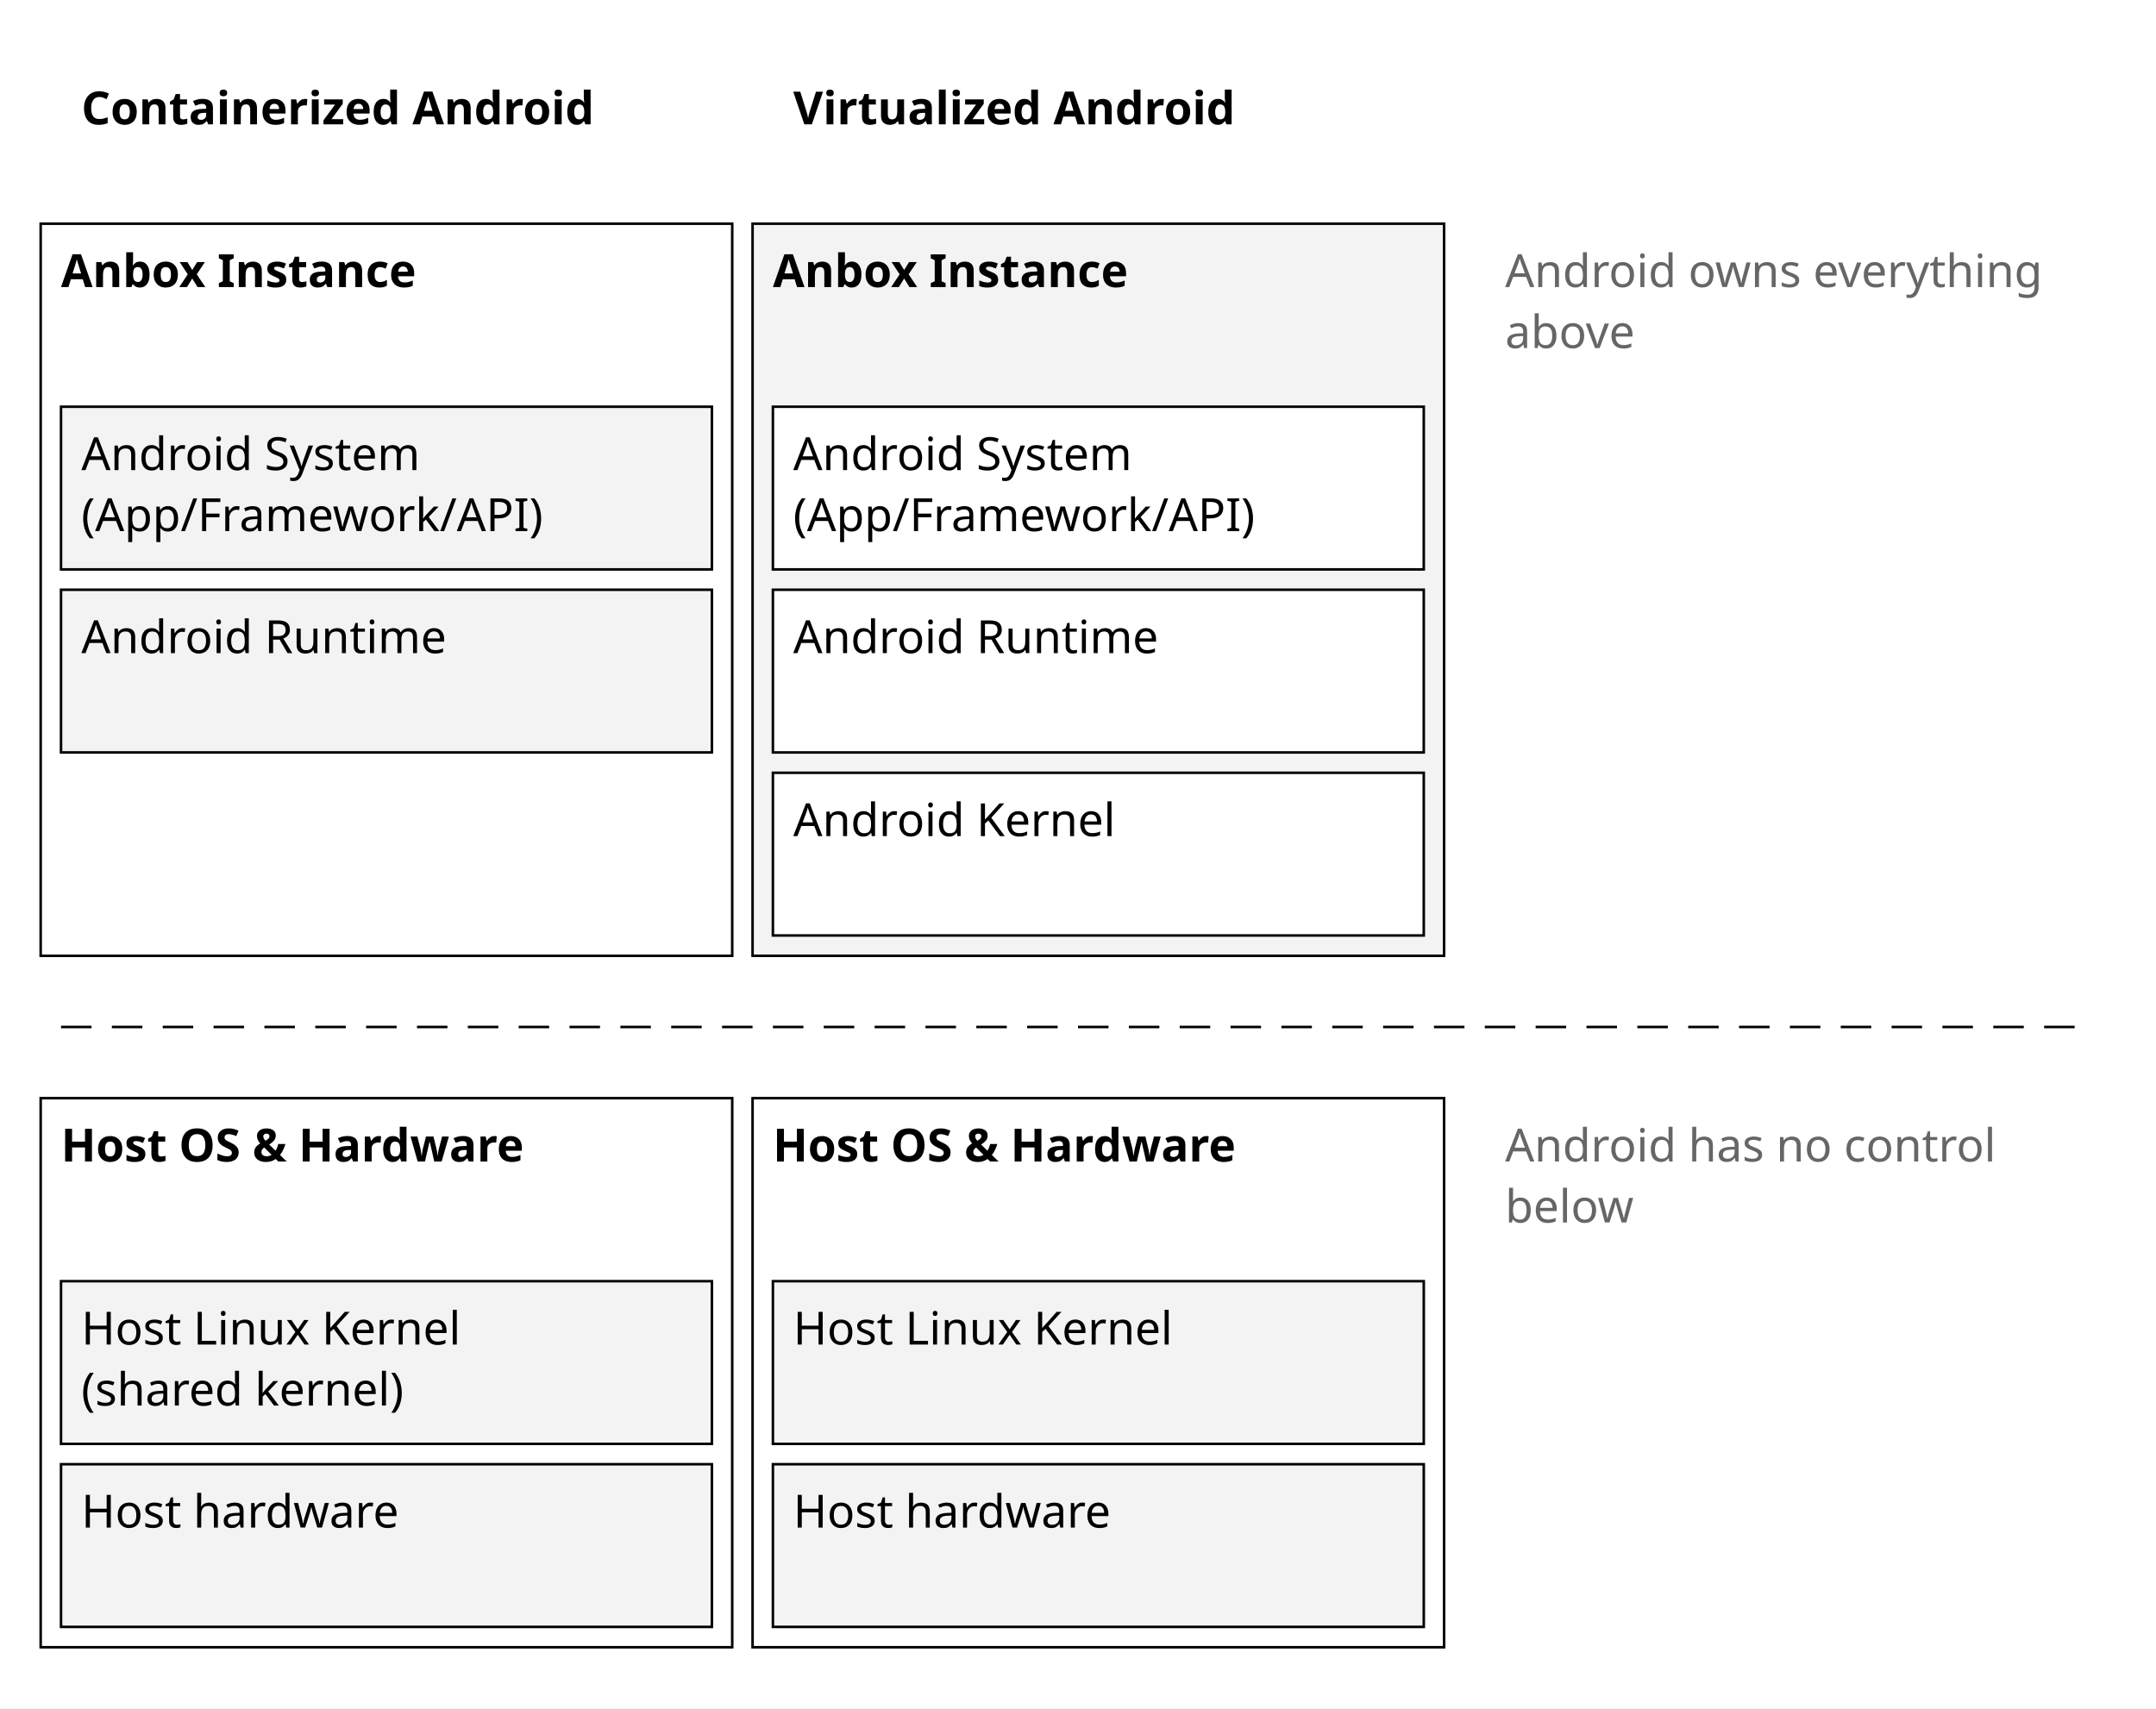
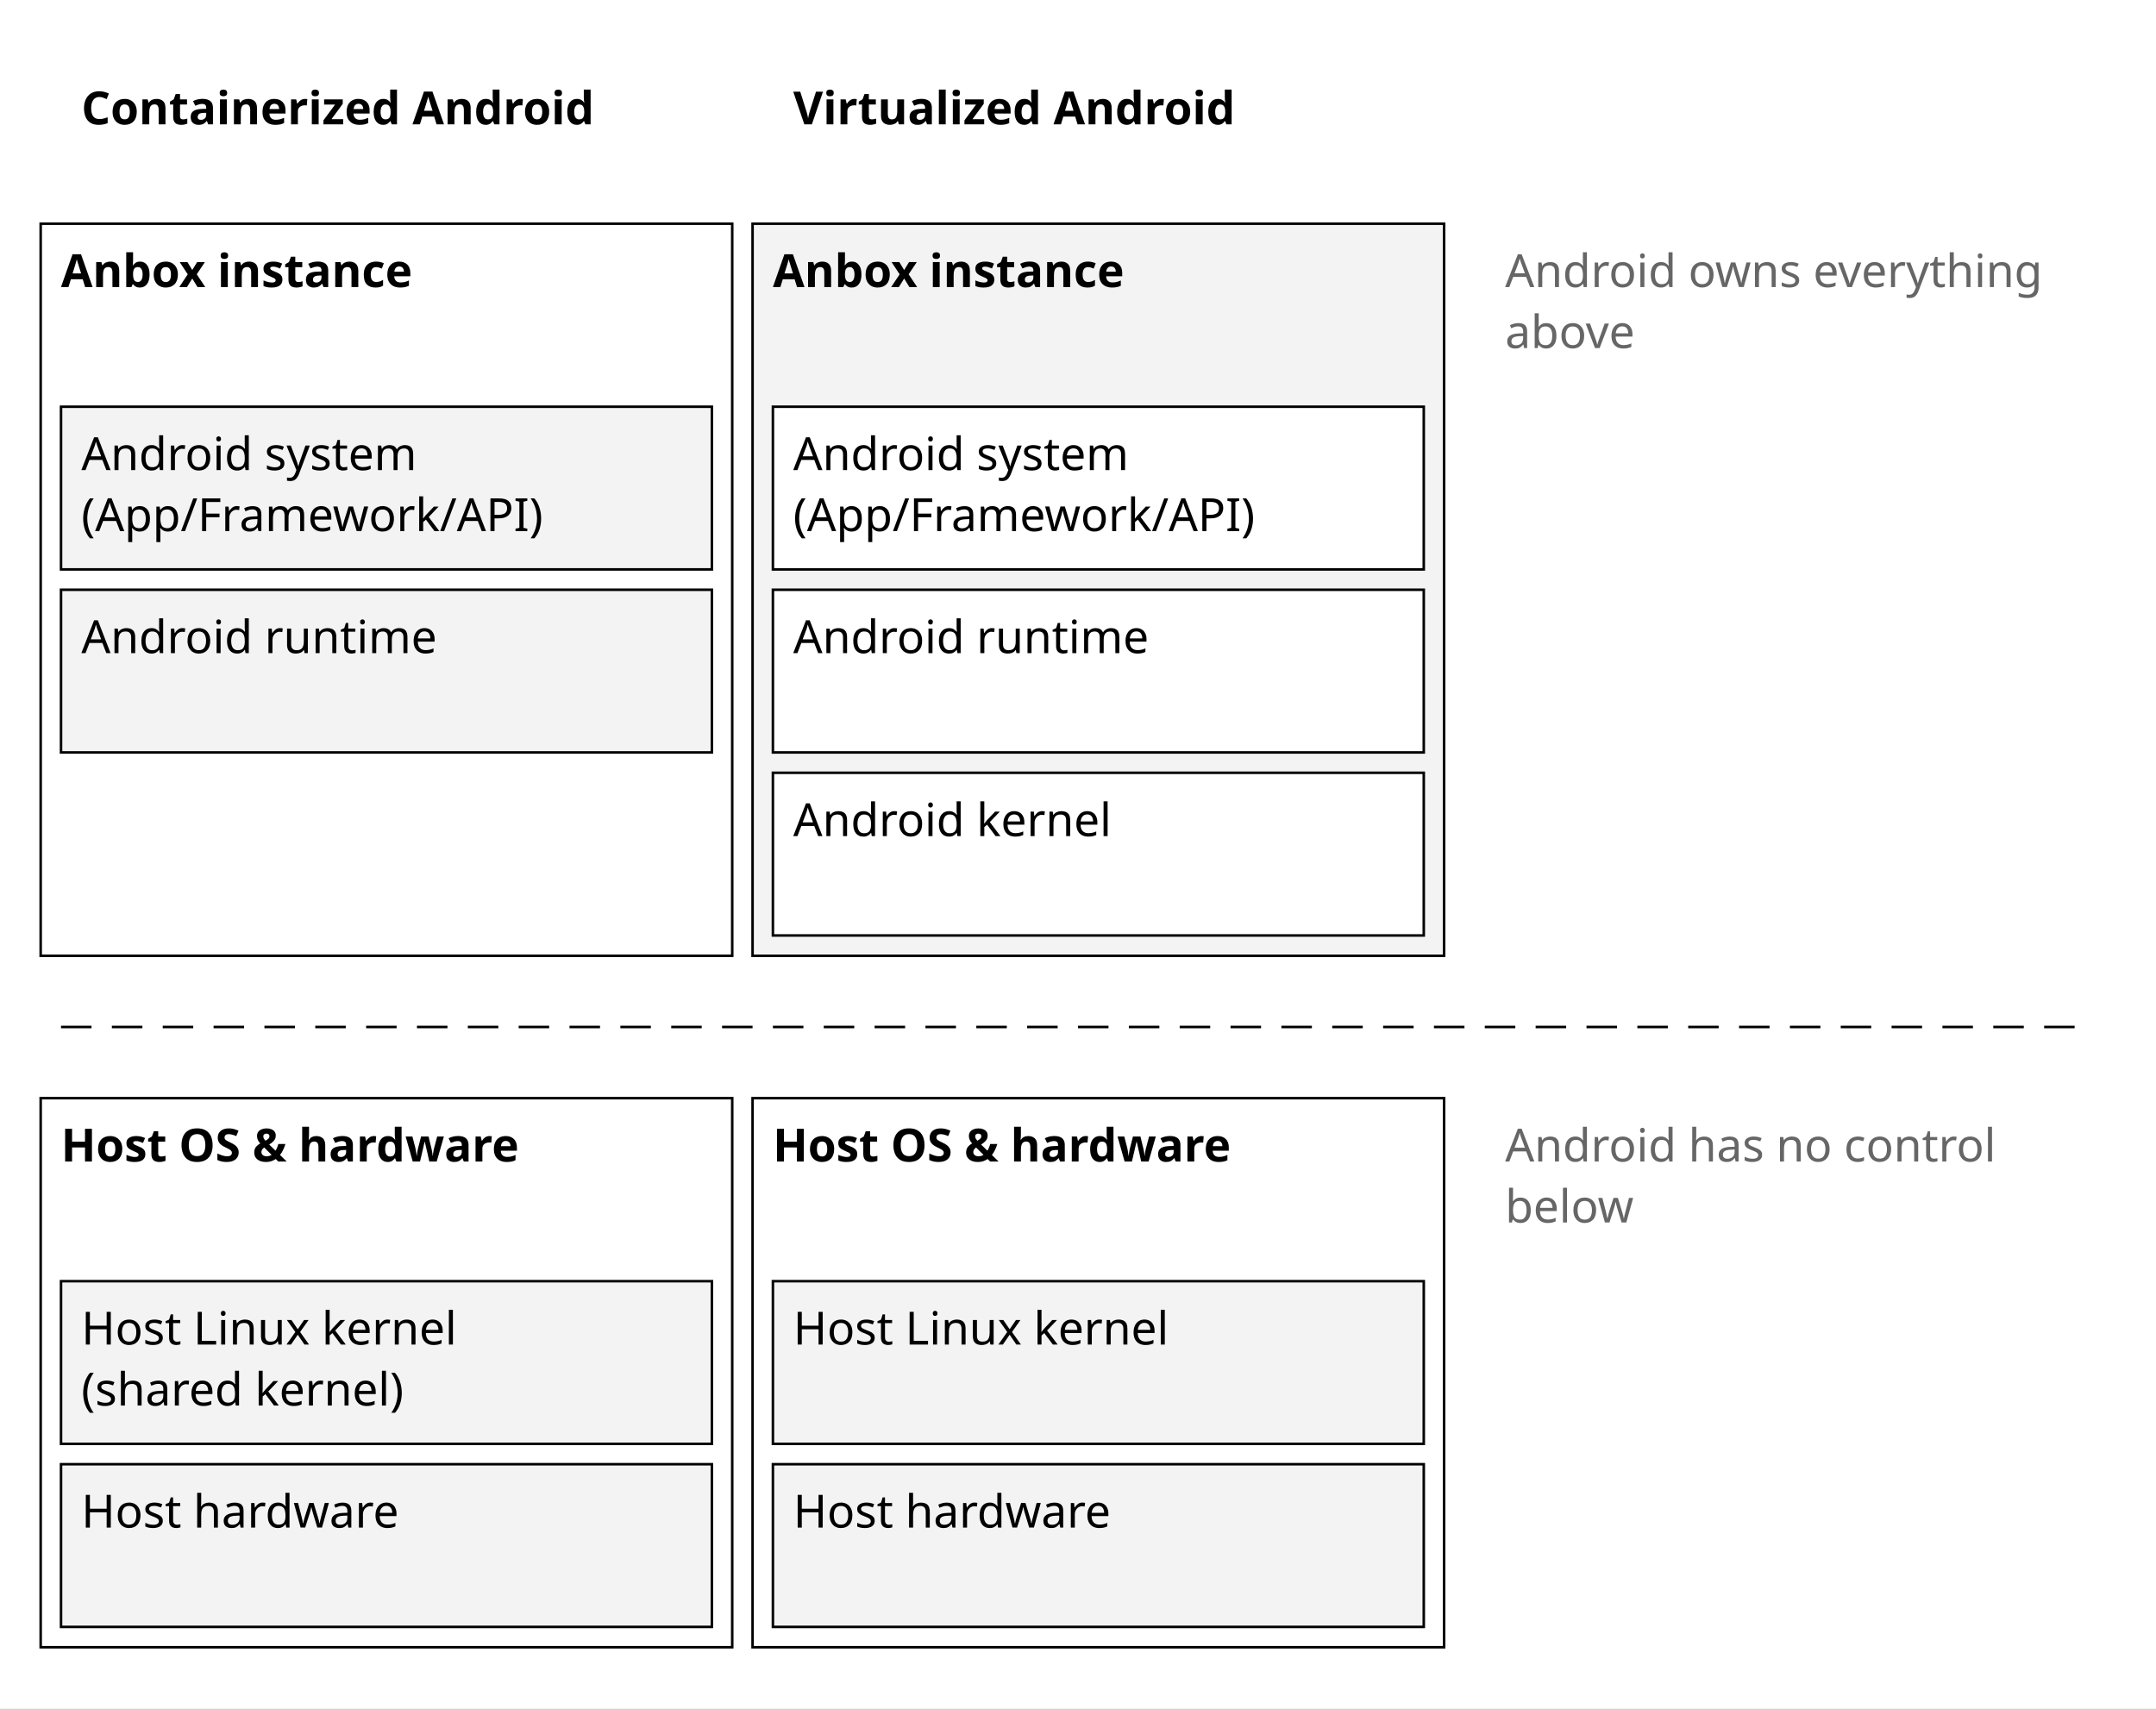
<svg xmlns="http://www.w3.org/2000/svg" width="848" height="672" viewBox="0 0 848 672" xml:space="preserve">
  <rect width="848" height="672" fill="#FFFFFF" />
  <g data-component-id="_auto_1">
    <rect x="24" y="24" width="256" height="40" fill="#FFFFFF" stroke="none" stroke-width="1" stroke-miterlimit="10" />
    <text font-family="Ubuntu Sans">
      <tspan x="32" y="48.92" font-size="18" font-weight="700" fill="#000000">Containerized Android</tspan>
    </text>
  </g>
  <g data-component-id="_auto_2">
    <rect x="304" y="24" width="256" height="40" fill="#FFFFFF" stroke="none" stroke-width="1" stroke-miterlimit="10" />
    <text font-family="Ubuntu Sans">
      <tspan x="312" y="48.92" font-size="18" font-weight="700" fill="#000000">Virtualized Android</tspan>
    </text>
  </g>
  <g data-component-id="anbox_container">
    <rect x="16" y="88" width="272" height="288" fill="#FFFFFF" stroke="#000000" stroke-width="1" stroke-miterlimit="10" />
    <text font-family="Ubuntu Sans">
-       <tspan x="24" y="112.92" font-size="18" font-weight="700" fill="#000000">Anbox Instance</tspan>
+       <tspan x="24" y="112.92" font-size="18" font-weight="700" fill="#000000">Anbox instance</tspan>
    </text>
  </g>
  <g data-component-id="container_system">
    <rect x="24" y="160" width="256" height="64" fill="#F3F3F3" stroke="#000000" stroke-width="1" stroke-miterlimit="10" />
    <text font-family="Ubuntu Sans">
-       <tspan x="32" y="184.92" font-size="18" font-weight="400" fill="#000000">Android System</tspan>
+       <tspan x="32" y="184.92" font-size="18" font-weight="400" fill="#000000">Android system</tspan>
      <tspan x="32" y="208.92" font-size="18" font-weight="400" fill="#000000">(App/Framework/API)</tspan>
    </text>
  </g>
  <g data-component-id="container_runtime">
    <rect x="24" y="232" width="256" height="64" fill="#F3F3F3" stroke="#000000" stroke-width="1" stroke-miterlimit="10" />
    <text font-family="Ubuntu Sans">
-       <tspan x="32" y="256.92" font-size="18" font-weight="400" fill="#000000">Android Runtime</tspan>
+       <tspan x="32" y="256.92" font-size="18" font-weight="400" fill="#000000">Android runtime</tspan>
    </text>
  </g>
  <g data-component-id="anbox_vm">
    <rect x="296" y="88" width="272" height="288" fill="#F3F3F3" stroke="#000000" stroke-width="1" stroke-miterlimit="10" />
    <text font-family="Ubuntu Sans">
-       <tspan x="304" y="112.92" font-size="18" font-weight="700" fill="#000000">Anbox Instance</tspan>
+       <tspan x="304" y="112.92" font-size="18" font-weight="700" fill="#000000">Anbox instance</tspan>
    </text>
  </g>
  <g data-component-id="vm_system">
    <rect x="304" y="160" width="256" height="64" fill="#FFFFFF" stroke="#000000" stroke-width="1" stroke-miterlimit="10" />
    <text font-family="Ubuntu Sans">
-       <tspan x="312" y="184.92" font-size="18" font-weight="400" fill="#000000">Android System</tspan>
+       <tspan x="312" y="184.92" font-size="18" font-weight="400" fill="#000000">Android system</tspan>
      <tspan x="312" y="208.92" font-size="18" font-weight="400" fill="#000000">(App/Framework/API)</tspan>
    </text>
  </g>
  <g data-component-id="vm_runtime">
    <rect x="304" y="232" width="256" height="64" fill="#FFFFFF" stroke="#000000" stroke-width="1" stroke-miterlimit="10" />
    <text font-family="Ubuntu Sans">
-       <tspan x="312" y="256.92" font-size="18" font-weight="400" fill="#000000">Android Runtime</tspan>
+       <tspan x="312" y="256.92" font-size="18" font-weight="400" fill="#000000">Android runtime</tspan>
    </text>
  </g>
  <g data-component-id="vm_kernel">
    <rect x="304" y="304" width="256" height="64" fill="#FFFFFF" stroke="#000000" stroke-width="1" stroke-miterlimit="10" />
    <text font-family="Ubuntu Sans">
-       <tspan x="312" y="328.92" font-size="18" font-weight="400" fill="#000000">Android Kernel</tspan>
+       <tspan x="312" y="328.92" font-size="18" font-weight="400" fill="#000000">Android kernel</tspan>
    </text>
  </g>
  <g data-component-id="_auto_3">
    <rect x="584" y="88" width="240" height="64" fill="#FFFFFF" stroke="none" stroke-width="1" stroke-miterlimit="10" />
    <text font-family="Ubuntu Sans">
      <tspan x="592" y="112.92" font-size="18" font-weight="400" fill="#666666">Android owns everything</tspan>
      <tspan x="592" y="136.92" font-size="18" font-weight="400" fill="#666666">above</tspan>
    </text>
  </g>
  <g data-component-id="_auto_4">
    <line class="dg-separator" x1="24" y1="404.0" x2="824" y2="404.0" fill="none" stroke="#000000" stroke-width="1" stroke-miterlimit="10" stroke-dasharray="12 8" />
  </g>
  <g data-component-id="host_container">
    <rect x="16" y="432" width="272" height="216" fill="#FFFFFF" stroke="#000000" stroke-width="1" stroke-miterlimit="10" />
    <text font-family="Ubuntu Sans">
-       <tspan x="24" y="456.92" font-size="18" font-weight="700" fill="#000000">Host OS &amp; Hardware</tspan>
+       <tspan x="24" y="456.92" font-size="18" font-weight="700" fill="#000000">Host OS &amp; hardware</tspan>
    </text>
  </g>
  <g data-component-id="host_container_kernel">
    <rect x="24" y="504" width="256" height="64" fill="#F3F3F3" stroke="#000000" stroke-width="1" stroke-miterlimit="10" />
    <text font-family="Ubuntu Sans">
-       <tspan x="32" y="528.92" font-size="18" font-weight="400" fill="#000000">Host Linux Kernel</tspan>
+       <tspan x="32" y="528.92" font-size="18" font-weight="400" fill="#000000">Host Linux kernel</tspan>
      <tspan x="32" y="552.92" font-size="18" font-weight="400" fill="#000000">(shared kernel)</tspan>
    </text>
  </g>
  <g data-component-id="host_container_hw">
    <rect x="24" y="576" width="256" height="64" fill="#F3F3F3" stroke="#000000" stroke-width="1" stroke-miterlimit="10" />
    <text font-family="Ubuntu Sans">
      <tspan x="32" y="600.92" font-size="18" font-weight="400" fill="#000000">Host hardware</tspan>
    </text>
  </g>
  <g data-component-id="host_vm">
    <rect x="296" y="432" width="272" height="216" fill="#FFFFFF" stroke="#000000" stroke-width="1" stroke-miterlimit="10" />
    <text font-family="Ubuntu Sans">
-       <tspan x="304" y="456.92" font-size="18" font-weight="700" fill="#000000">Host OS &amp; Hardware</tspan>
+       <tspan x="304" y="456.92" font-size="18" font-weight="700" fill="#000000">Host OS &amp; hardware</tspan>
    </text>
  </g>
  <g data-component-id="host_vm_kernel">
    <rect x="304" y="504" width="256" height="64" fill="#F3F3F3" stroke="#000000" stroke-width="1" stroke-miterlimit="10" />
    <text font-family="Ubuntu Sans">
-       <tspan x="312" y="528.92" font-size="18" font-weight="400" fill="#000000">Host Linux Kernel</tspan>
+       <tspan x="312" y="528.92" font-size="18" font-weight="400" fill="#000000">Host Linux kernel</tspan>
    </text>
  </g>
  <g data-component-id="host_vm_hw">
    <rect x="304" y="576" width="256" height="64" fill="#F3F3F3" stroke="#000000" stroke-width="1" stroke-miterlimit="10" />
    <text font-family="Ubuntu Sans">
      <tspan x="312" y="600.92" font-size="18" font-weight="400" fill="#000000">Host hardware</tspan>
    </text>
  </g>
  <g data-component-id="_auto_5">
    <rect x="584" y="432" width="240" height="64" fill="#FFFFFF" stroke="none" stroke-width="1" stroke-miterlimit="10" />
    <text font-family="Ubuntu Sans">
      <tspan x="592" y="456.92" font-size="18" font-weight="400" fill="#666666">Android has no control</tspan>
      <tspan x="592" y="480.92" font-size="18" font-weight="400" fill="#666666">below</tspan>
    </text>
  </g>
</svg>
